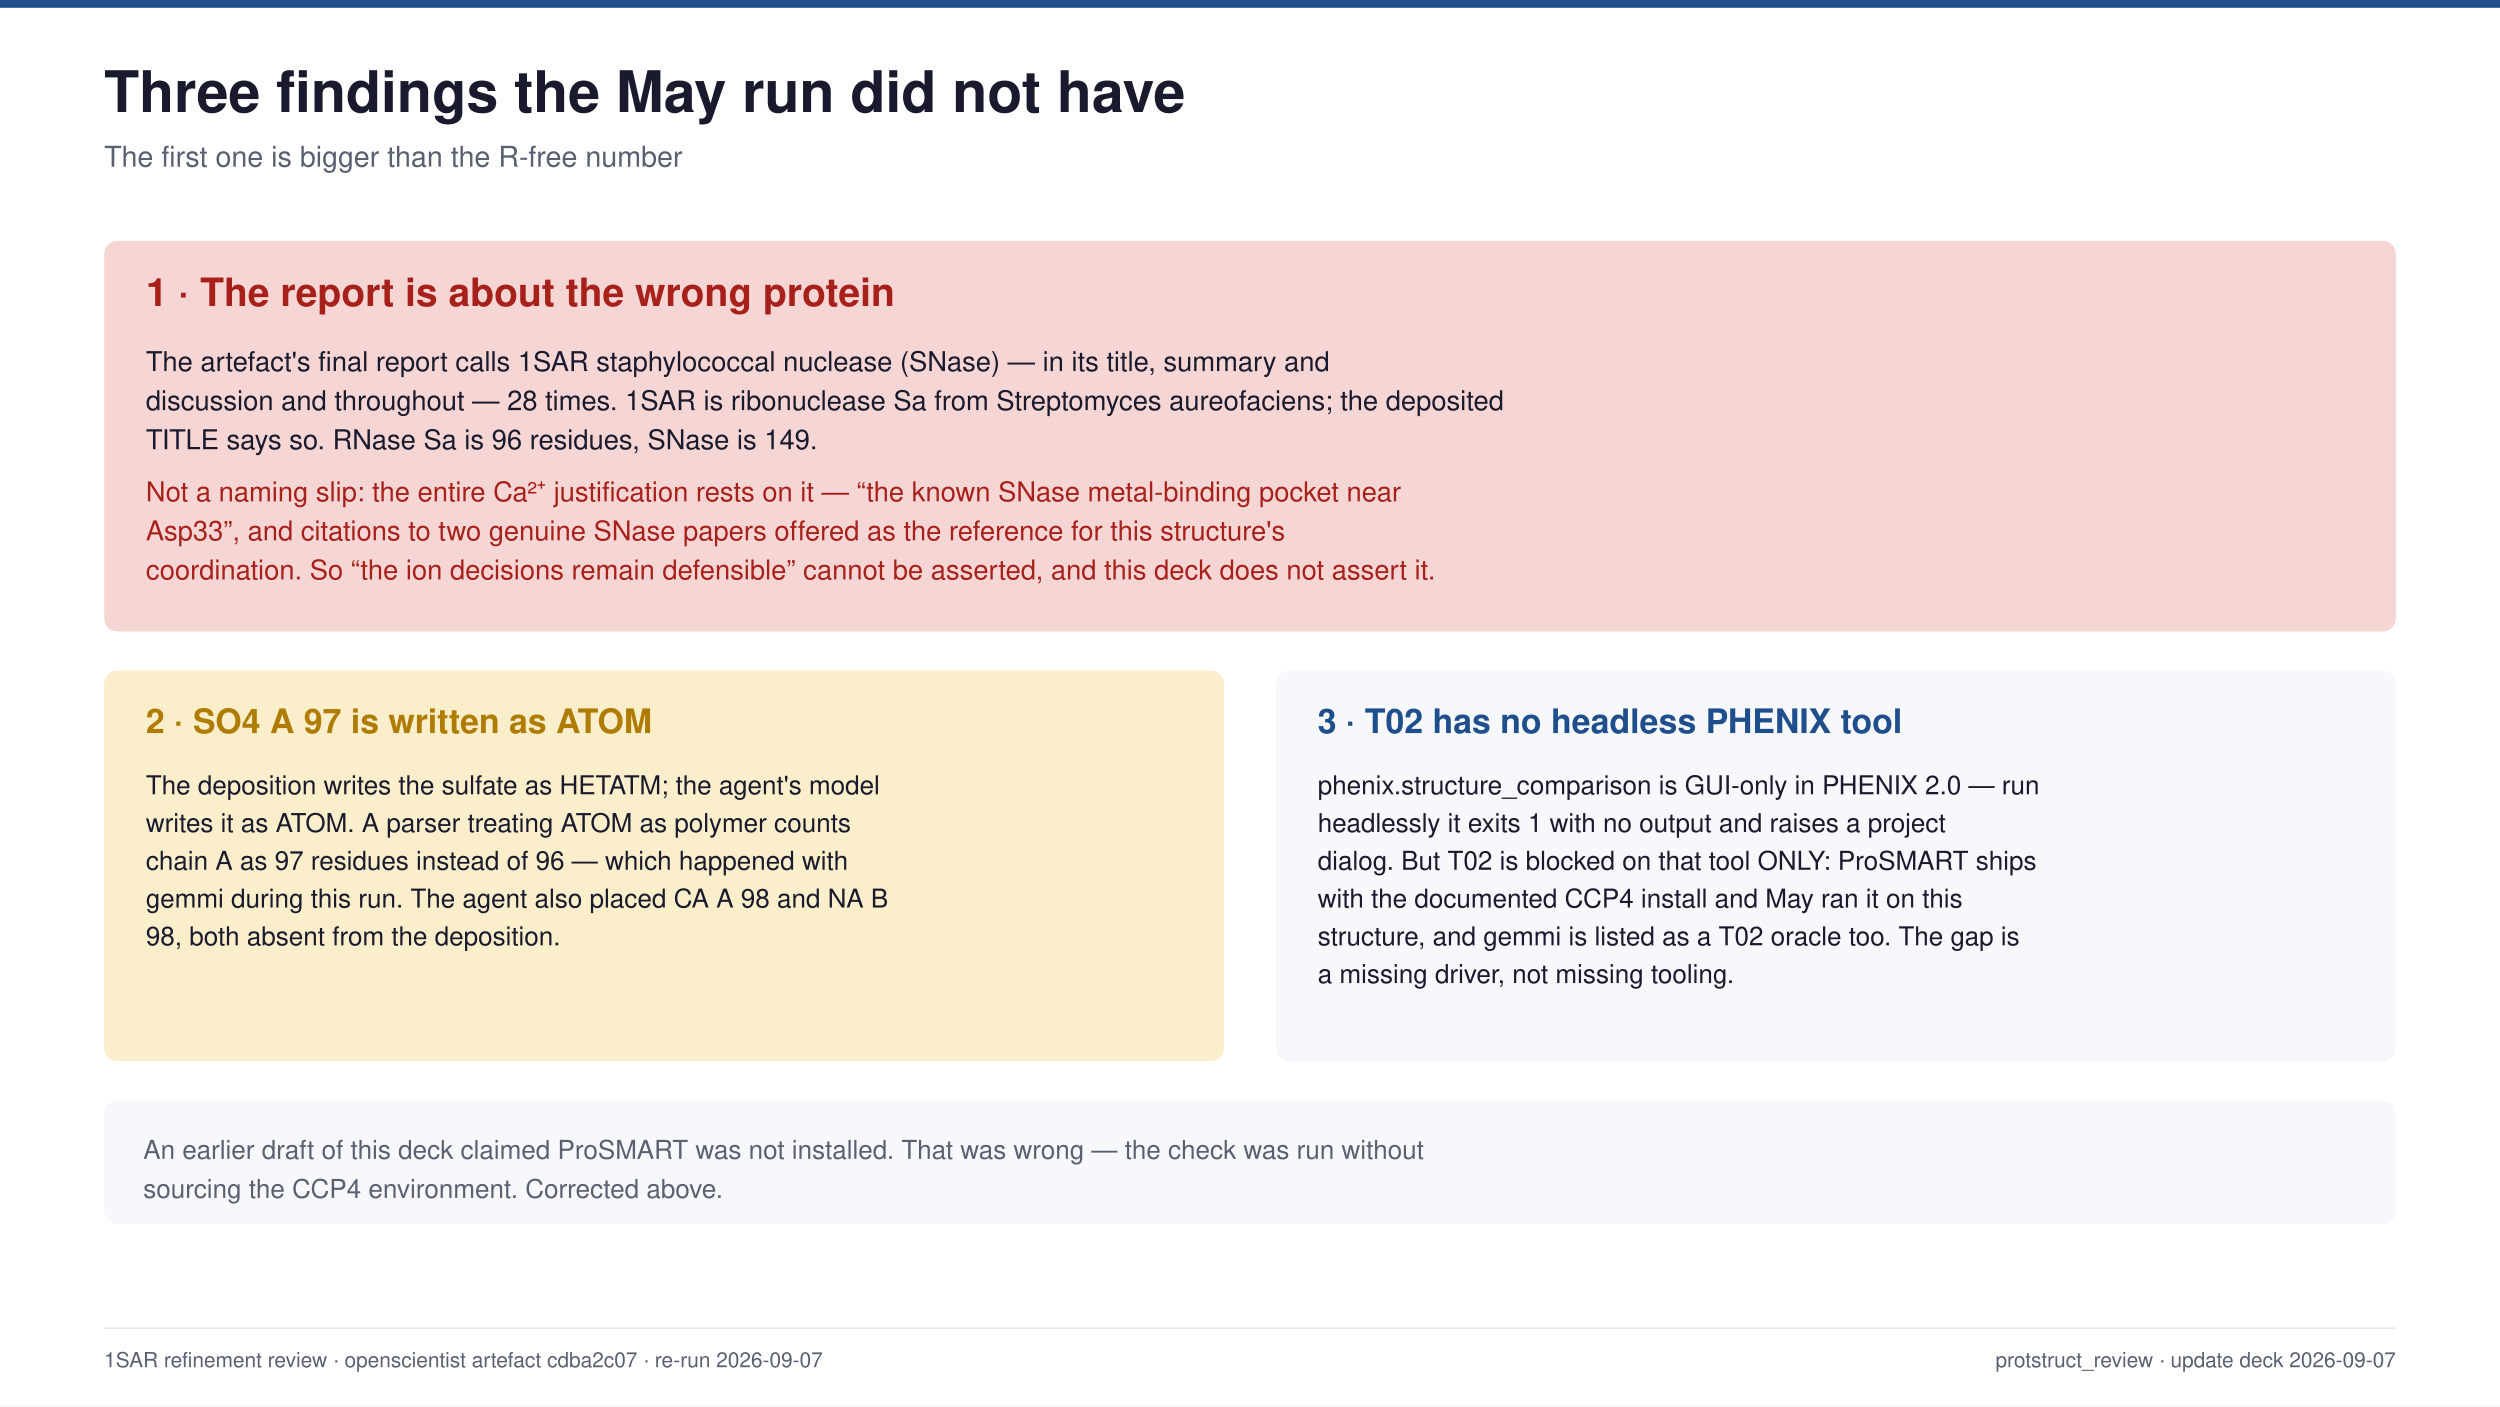
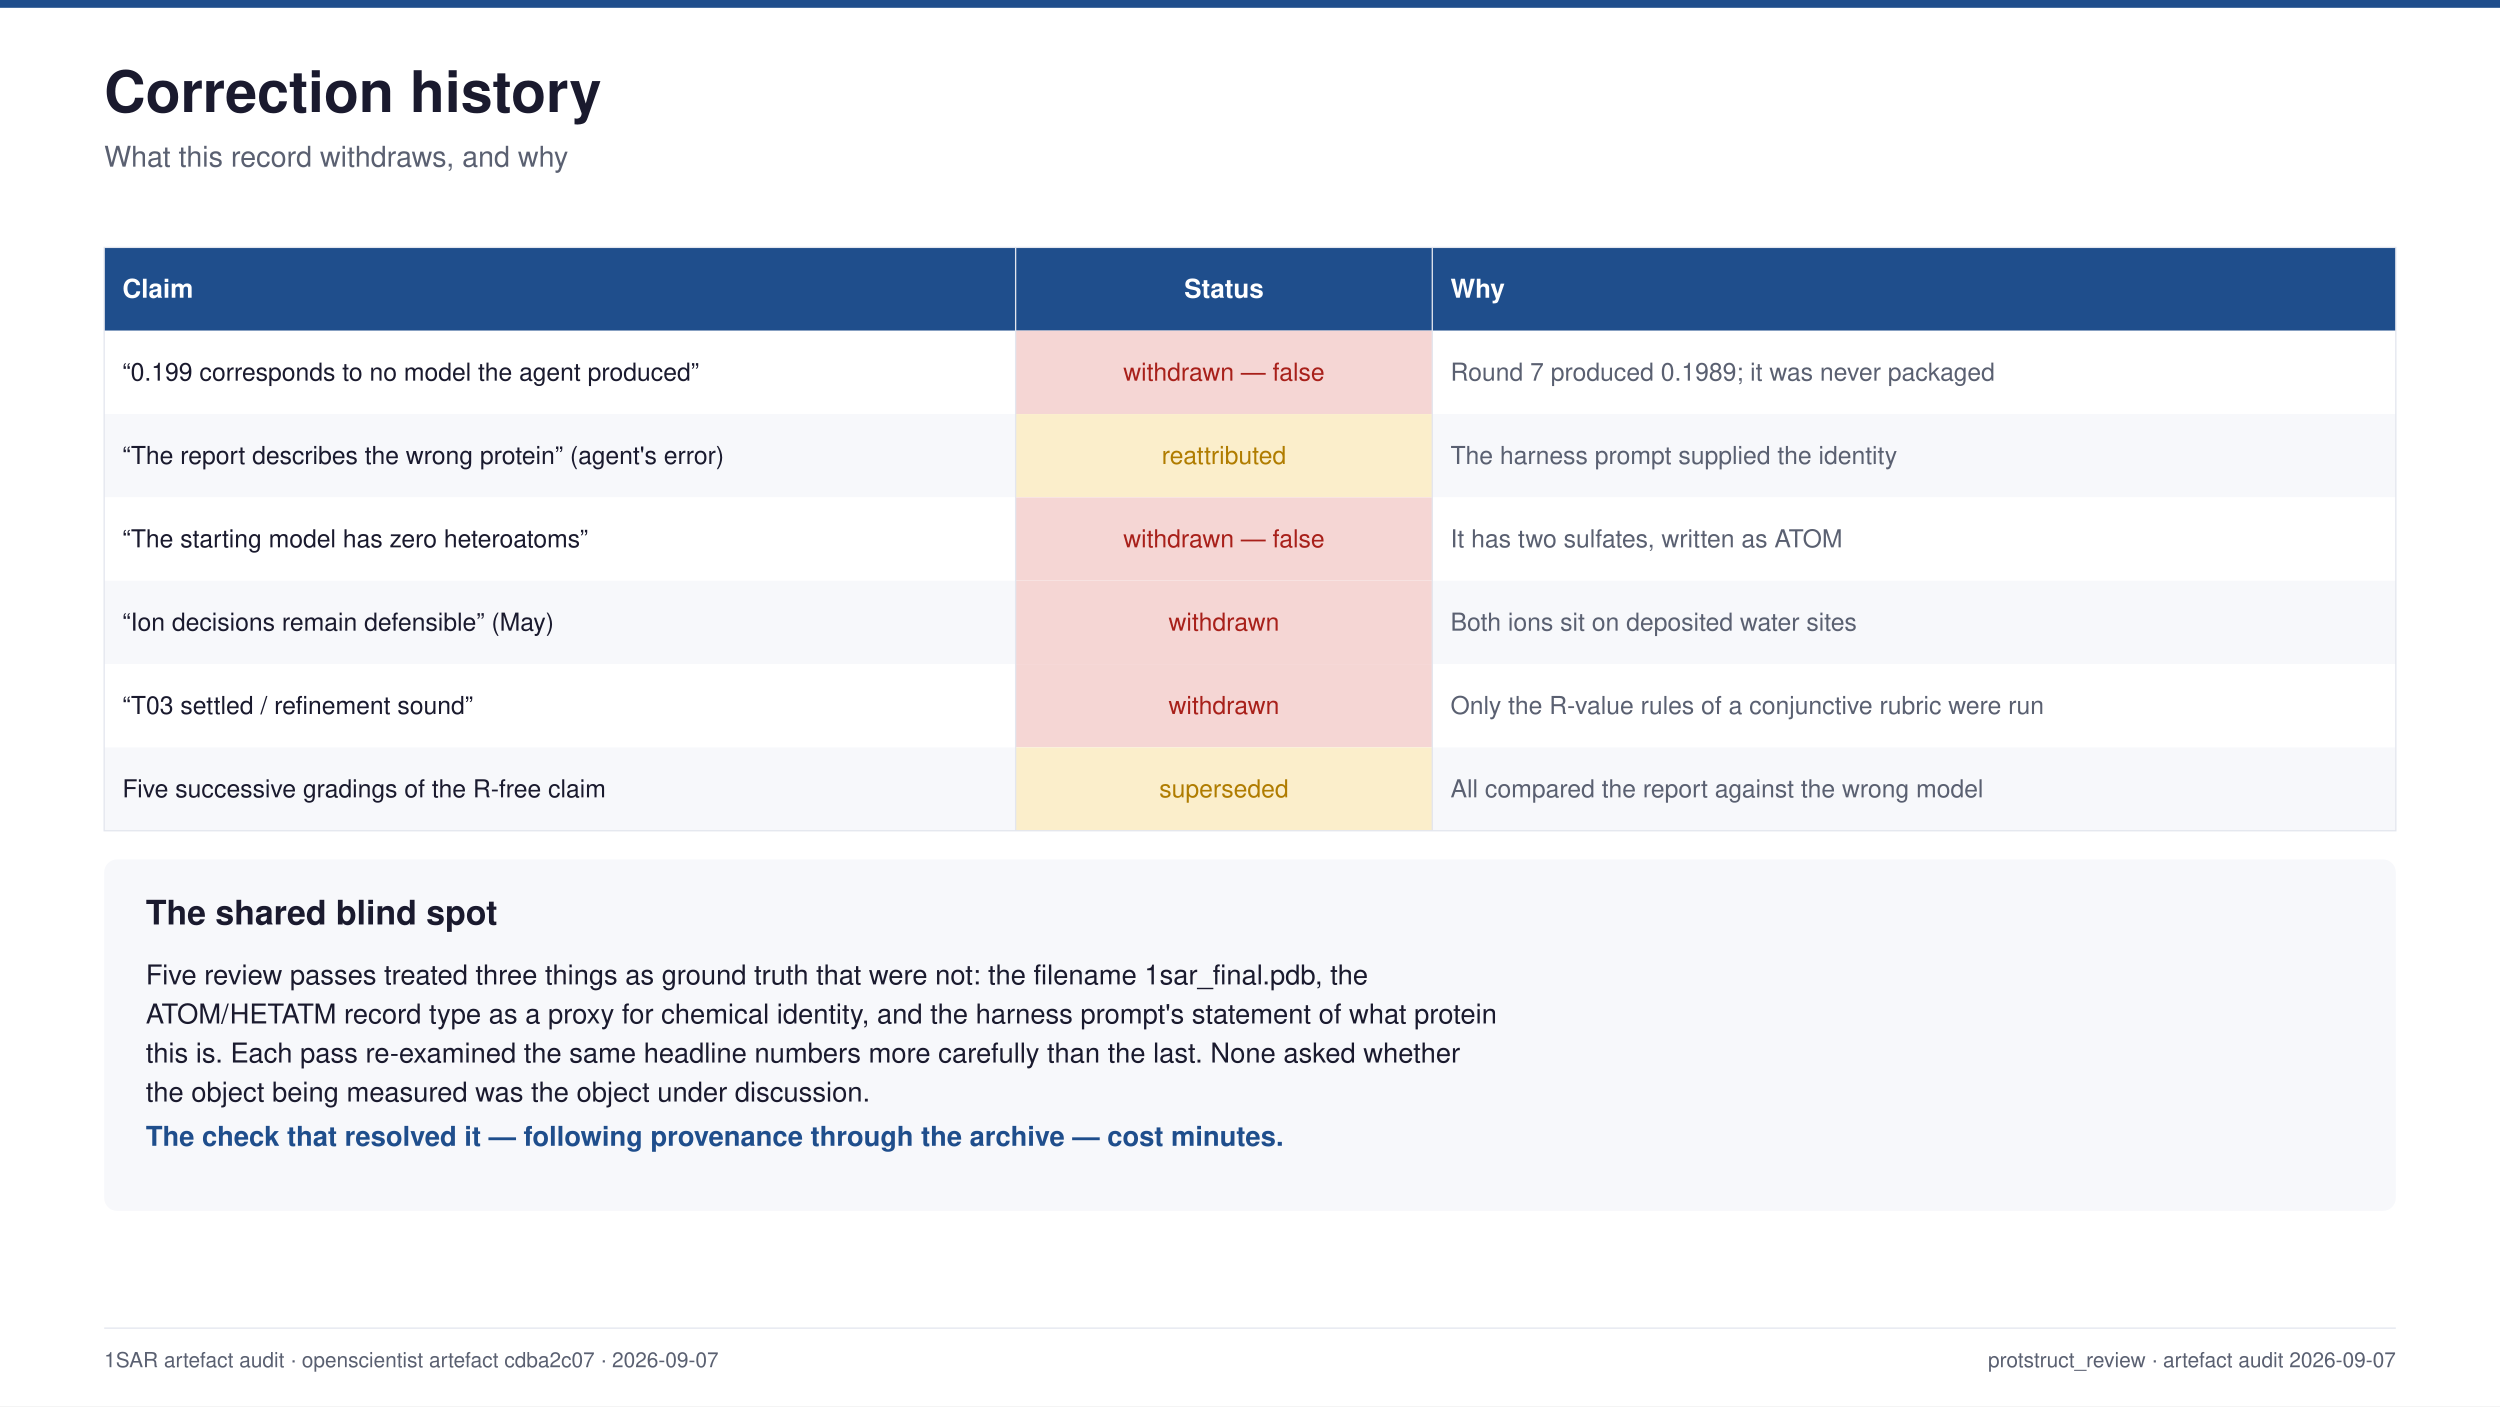
<svg xmlns="http://www.w3.org/2000/svg" width="1920" height="1080" viewBox="0 0 1920 1080" font-family="Helvetica, Arial, sans-serif">
  <rect width="100%" height="100%" fill="#ffffff" />
  <rect x="0" y="0" width="1920" height="6" fill="#1f4e8c" />
-   <text x="80" y="86" font-size="44" font-weight="700" fill="#1a1a2e">Three findings the May run did not have</text>
-   <text x="80" y="128" font-size="22" font-weight="400" fill="#5a6071">The first one is bigger than the R-free number</text>
+   <text x="80" y="86" font-size="44" font-weight="700" fill="#1a1a2e">Correction history</text>
+   <text x="80" y="128" font-size="22" font-weight="400" fill="#5a6071">What this record withdraws, and why</text>
  <line x1="80" y1="1020" x2="1840" y2="1020" stroke="#e3e6ee" stroke-width="1" />
-   <text x="80" y="1050" font-size="16" fill="#5a6071">1SAR refinement review · openscientist artefact cdba2c07 · re-run 2026-09-07</text>
-   <text x="1840" y="1050" font-size="16" fill="#5a6071" text-anchor="end">protstruct_review · update deck 2026-09-07</text>
-   <rect x="80" y="185" width="1760" height="300" rx="10" ry="10" fill="#f5d6d4" />
-   <text x="112" y="235" font-size="30" font-weight="700" fill="#a8201a">1 · The report is about the wrong protein</text>
-   <text x="112" y="285" font-size="21" font-weight="400" fill="#1a1a2e">The artefact's final report calls 1SAR staphylococcal nuclease (SNase) — in its title, summary and</text>
-   <text x="112" y="315" font-size="21" font-weight="400" fill="#1a1a2e">discussion and throughout — 28 times. 1SAR is ribonuclease Sa from Streptomyces aureofaciens; the deposited</text>
-   <text x="112" y="345" font-size="21" font-weight="400" fill="#1a1a2e">TITLE says so. RNase Sa is 96 residues, SNase is 149.</text>
-   <text x="112" y="385" font-size="21" font-weight="400" fill="#a8201a">Not a naming slip: the entire Ca²⁺ justification rests on it — “the known SNase metal-binding pocket near</text>
-   <text x="112" y="415" font-size="21" font-weight="400" fill="#a8201a">Asp33”, and citations to two genuine SNase papers offered as the reference for this structure's</text>
-   <text x="112" y="445" font-size="21" font-weight="400" fill="#a8201a">coordination. So “the ion decisions remain defensible” cannot be asserted, and this deck does not assert it.</text>
-   <rect x="80" y="515" width="860" height="300" rx="10" ry="10" fill="#fbeecb" />
-   <text x="112" y="563" font-size="26" font-weight="700" fill="#b07c00">2 · SO4 A 97 is written as ATOM</text>
-   <text x="112" y="610" font-size="20" font-weight="400" fill="#1a1a2e">The deposition writes the sulfate as HETATM; the agent's model</text>
-   <text x="112" y="639" font-size="20" font-weight="400" fill="#1a1a2e">writes it as ATOM. A parser treating ATOM as polymer counts</text>
-   <text x="112" y="668" font-size="20" font-weight="400" fill="#1a1a2e">chain A as 97 residues instead of 96 — which happened with</text>
-   <text x="112" y="697" font-size="20" font-weight="400" fill="#1a1a2e">gemmi during this run. The agent also placed CA A 98 and NA B</text>
-   <text x="112" y="726" font-size="20" font-weight="400" fill="#1a1a2e">98, both absent from the deposition.</text>
-   <rect x="980" y="515" width="860" height="300" rx="10" ry="10" fill="#f7f8fb" />
-   <text x="1012" y="563" font-size="26" font-weight="700" fill="#1f4e8c">3 · T02 has no headless PHENIX tool</text>
-   <text x="1012" y="610" font-size="20" font-weight="400" fill="#1a1a2e">phenix.structure_comparison is GUI-only in PHENIX 2.0 — run</text>
-   <text x="1012" y="639" font-size="20" font-weight="400" fill="#1a1a2e">headlessly it exits 1 with no output and raises a project</text>
-   <text x="1012" y="668" font-size="20" font-weight="400" fill="#1a1a2e">dialog. But T02 is blocked on that tool ONLY: ProSMART ships</text>
-   <text x="1012" y="697" font-size="20" font-weight="400" fill="#1a1a2e">with the documented CCP4 install and May ran it on this</text>
-   <text x="1012" y="726" font-size="20" font-weight="400" fill="#1a1a2e">structure, and gemmi is listed as a T02 oracle too. The gap is</text>
-   <text x="1012" y="755" font-size="20" font-weight="400" fill="#1a1a2e">a missing driver, not missing tooling.</text>
-   <rect x="80" y="845" width="1760" height="95" rx="10" ry="10" fill="#f7f8fb" />
-   <text x="110" y="890" font-size="20" font-weight="400" fill="#5a6071">An earlier draft of this deck claimed ProSMART was not installed. That was wrong — the check was run without</text>
-   <text x="110" y="920" font-size="20" font-weight="400" fill="#5a6071">sourcing the CCP4 environment. Corrected above.</text>
+   <text x="80" y="1050" font-size="16" fill="#5a6071">1SAR artefact audit · openscientist artefact cdba2c07 · 2026-09-07</text>
+   <text x="1840" y="1050" font-size="16" fill="#5a6071" text-anchor="end">protstruct_review · artefact audit 2026-09-07</text>
+   <rect x="80" y="190" width="1760" height="64" fill="#1f4e8c" />
+   <text x="94" y="228.667" font-size="20" font-weight="700" fill="#ffffff" text-anchor="start">Claim</text>
+   <text x="940.0" y="228.667" font-size="20" font-weight="700" fill="#ffffff" text-anchor="middle">Status</text>
+   <text x="1114" y="228.667" font-size="20" font-weight="700" fill="#ffffff" text-anchor="start">Why</text>
+   <rect x="80" y="254" width="1760" height="64" fill="#ffffff" />
+   <text x="94" y="292.333" font-size="19" fill="#1a1a2e" text-anchor="start">“0.199 corresponds to no model the agent produced”</text>
+   <rect x="780" y="254" width="320" height="64" fill="#f5d6d4" />
+   <text x="940.0" y="292.333" font-size="19" fill="#a8201a" text-anchor="middle">withdrawn — false</text>
+   <text x="1114" y="292.333" font-size="19" fill="#5a6071" text-anchor="start">Round 7 produced 0.1989; it was never packaged</text>
+   <rect x="80" y="318" width="1760" height="64" fill="#f7f8fb" />
+   <text x="94" y="356.333" font-size="19" fill="#1a1a2e" text-anchor="start">“The report describes the wrong protein” (agent's error)</text>
+   <rect x="780" y="318" width="320" height="64" fill="#fbeecb" />
+   <text x="940.0" y="356.333" font-size="19" fill="#b07c00" text-anchor="middle">reattributed</text>
+   <text x="1114" y="356.333" font-size="19" fill="#5a6071" text-anchor="start">The harness prompt supplied the identity</text>
+   <rect x="80" y="382" width="1760" height="64" fill="#ffffff" />
+   <text x="94" y="420.333" font-size="19" fill="#1a1a2e" text-anchor="start">“The starting model has zero heteroatoms”</text>
+   <rect x="780" y="382" width="320" height="64" fill="#f5d6d4" />
+   <text x="940.0" y="420.333" font-size="19" fill="#a8201a" text-anchor="middle">withdrawn — false</text>
+   <text x="1114" y="420.333" font-size="19" fill="#5a6071" text-anchor="start">It has two sulfates, written as ATOM</text>
+   <rect x="80" y="446" width="1760" height="64" fill="#f7f8fb" />
+   <text x="94" y="484.333" font-size="19" fill="#1a1a2e" text-anchor="start">“Ion decisions remain defensible” (May)</text>
+   <rect x="780" y="446" width="320" height="64" fill="#f5d6d4" />
+   <text x="940.0" y="484.333" font-size="19" fill="#a8201a" text-anchor="middle">withdrawn</text>
+   <text x="1114" y="484.333" font-size="19" fill="#5a6071" text-anchor="start">Both ions sit on deposited water sites</text>
+   <rect x="80" y="510" width="1760" height="64" fill="#ffffff" />
+   <text x="94" y="548.333" font-size="19" fill="#1a1a2e" text-anchor="start">“T03 settled / refinement sound”</text>
+   <rect x="780" y="510" width="320" height="64" fill="#f5d6d4" />
+   <text x="940.0" y="548.333" font-size="19" fill="#a8201a" text-anchor="middle">withdrawn</text>
+   <text x="1114" y="548.333" font-size="19" fill="#5a6071" text-anchor="start">Only the R-value rules of a conjunctive rubric were run</text>
+   <rect x="80" y="574" width="1760" height="64" fill="#f7f8fb" />
+   <text x="94" y="612.333" font-size="19" fill="#1a1a2e" text-anchor="start">Five successive gradings of the R-free claim</text>
+   <rect x="780" y="574" width="320" height="64" fill="#fbeecb" />
+   <text x="940.0" y="612.333" font-size="19" fill="#b07c00" text-anchor="middle">superseded</text>
+   <text x="1114" y="612.333" font-size="19" fill="#5a6071" text-anchor="start">All compared the report against the wrong model</text>
+   <rect x="80" y="190" width="1760" height="448" fill="none" stroke="#e3e6ee" stroke-width="1" />
+   <line x1="780" y1="190" x2="780" y2="638" stroke="#e3e6ee" stroke-width="1" />
+   <line x1="1100" y1="190" x2="1100" y2="638" stroke="#e3e6ee" stroke-width="1" />
+   <rect x="80" y="660" width="1760" height="270" rx="10" ry="10" fill="#f7f8fb" />
+   <text x="112" y="710" font-size="26" font-weight="700" fill="#1a1a2e">The shared blind spot</text>
+   <text x="112" y="756" font-size="21" font-weight="400" fill="#1a1a2e">Five review passes treated three things as ground truth that were not: the filename 1sar_final.pdb, the</text>
+   <text x="112" y="786" font-size="21" font-weight="400" fill="#1a1a2e">ATOM/HETATM record type as a proxy for chemical identity, and the harness prompt's statement of what protein</text>
+   <text x="112" y="816" font-size="21" font-weight="400" fill="#1a1a2e">this is. Each pass re-examined the same headline numbers more carefully than the last. None asked whether</text>
+   <text x="112" y="846" font-size="21" font-weight="400" fill="#1a1a2e">the object being measured was the object under discussion.</text>
+   <text x="112" y="880" font-size="21" font-weight="700" fill="#1f4e8c">The check that resolved it — following provenance through the archive — cost minutes.</text>
</svg>
